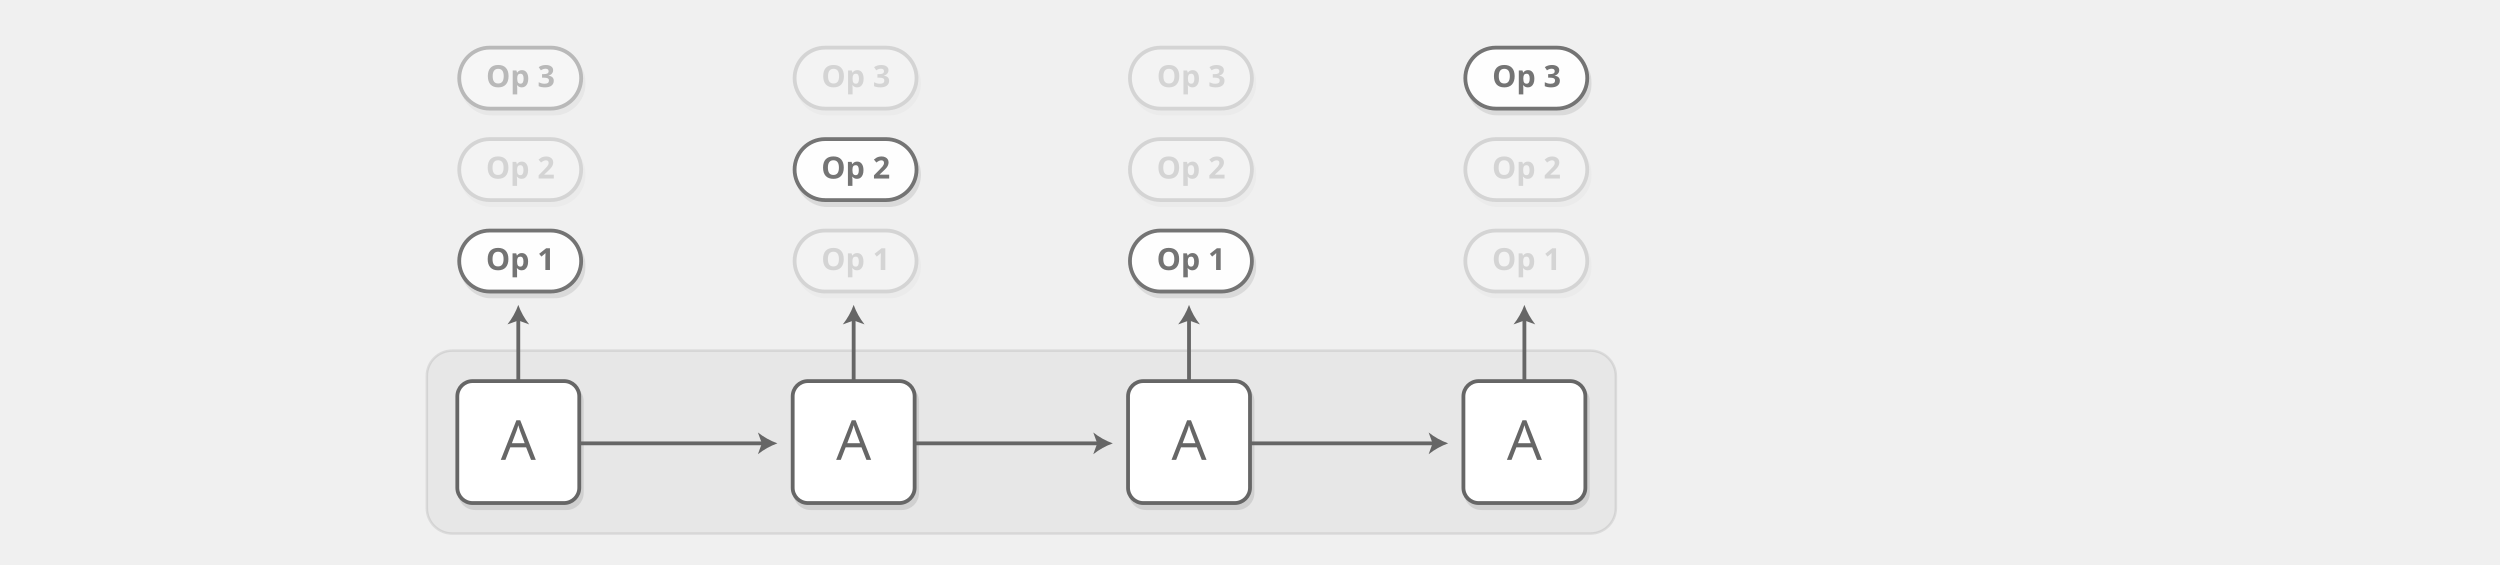
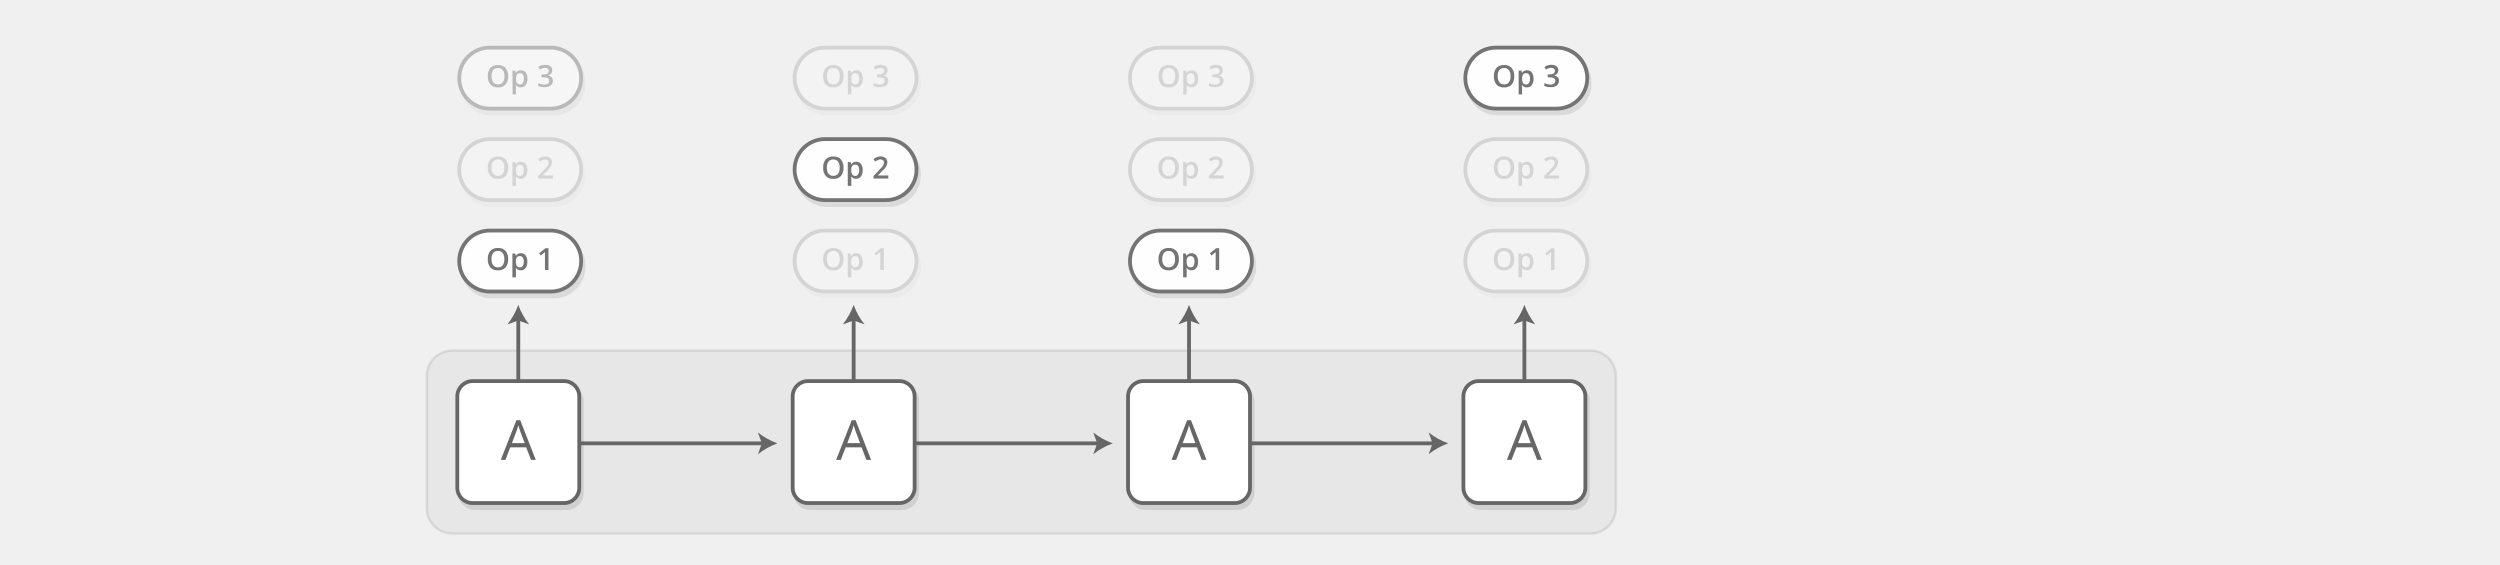
<svg xmlns="http://www.w3.org/2000/svg" xmlns:xlink="http://www.w3.org/1999/xlink" id="background" width="984" height="222" viewBox="0 0 984 222">
  <defs>
    <symbol id="rnn-bg" data-name="rnn-bg" viewBox="0 0 49.5 49.5">
      <rect x="0.75" y="0.75" width="48" height="48" rx="6" ry="6" fill="#fff" stroke="#666" stroke-width="1.5" />
    </symbol>
    <symbol id="rnn-a" data-name="rnn-a" viewBox="0 0 49.5 49.5">
      <use id="rnn-bg-3" data-name="rnn-bg" width="49.5" height="49.5" xlink:href="#rnn-bg" />
-       <text transform="translate(17.86 31.75)" font-size="21.77" fill="#666" font-family="Open Sans">A</text>
+       <path d="M29.77,31.75l-1.93-4.94H21.6l-1.91,4.94H17.86L24,16.14h1.52l6.11,15.61H29.77Zm-2.5-6.57-1.81-4.82q-0.35-.91-0.72-2.24a20.34,20.34,0,0,1-.67,2.24l-1.83,4.82h5Z" fill="#666" />
    </symbol>
    <symbol id="op-1" data-name="op-1" viewBox="0 0 50.5 27.5">
      <g>
        <g opacity="0.1">
          <rect x="1.75" y="2.75" width="48" height="24" rx="12" ry="12" />
          <rect x="1.75" y="2.75" width="48" height="24" rx="12" ry="12" fill="none" stroke="#000" stroke-miterlimit="10" stroke-width="1.5" />
        </g>
        <g>
          <rect x="0.75" y="0.75" width="48" height="24" rx="12" ry="12" fill="#fff" />
          <rect x="0.75" y="0.75" width="48" height="24" rx="12" ry="12" fill="none" stroke="#666" stroke-miterlimit="10" stroke-width="1.5" />
        </g>
      </g>
-       <text transform="translate(11.25 16.27)" font-size="12" fill="#666" font-family="Open Sans" font-weight="700">Op 1</text>
+       <g>
+         <path d="M20,12a4.69,4.69,0,0,1-1,3.25,3.78,3.78,0,0,1-3,1.16,3.81,3.81,0,0,1-3-1.15A4.72,4.72,0,0,1,12,12a4.64,4.64,0,0,1,1-3.26,3.85,3.85,0,0,1,3-1.14,3.78,3.78,0,0,1,3,1.15A4.68,4.68,0,0,1,20,12Zm-6.54,0a3.84,3.84,0,0,0,.64,2.4,2.25,2.25,0,0,0,1.89.82,2.25,2.25,0,0,0,1.88-.81A3.85,3.85,0,0,0,18.5,12a3.86,3.86,0,0,0-.63-2.39A2.23,2.23,0,0,0,16,8.77a2.27,2.27,0,0,0-1.9.81A3.8,3.8,0,0,0,13.45,12Z" fill="#666" />
+         <path d="M25,16.39a2.27,2.27,0,0,1-1.91-.88H23q0.08,0.82.08,1v2.65H21.68V9.79H22.8q0,0.18.19,0.87h0.07a2.16,2.16,0,0,1,1.93-1,2.25,2.25,0,0,1,1.89.88A4,4,0,0,1,27.56,13a4,4,0,0,1-.69,2.48A2.27,2.27,0,0,1,25,16.39ZM24.64,10.8a1.43,1.43,0,0,0-1.2.48,2.49,2.49,0,0,0-.38,1.54V13a3,3,0,0,0,.38,1.71,1.39,1.39,0,0,0,1.22.53,1.24,1.24,0,0,0,1.1-.59A3,3,0,0,0,26.15,13a2.92,2.92,0,0,0-.38-1.65A1.28,1.28,0,0,0,24.64,10.8Z" fill="#666" />
+         <path d="M35.86,16.27H34.49V10.74q0-1,0-1.57l-0.33.31-1.32,1.08L32.2,9.69l2.52-2h1.15v8.57Z" fill="#666" />
+       </g>
    </symbol>
    <symbol id="op-2" data-name="op-2" viewBox="0 0 50.5 27.5">
      <g>
        <g opacity="0.1">
          <rect x="1.75" y="2.75" width="48" height="24" rx="12" ry="12" />
          <rect x="1.75" y="2.75" width="48" height="24" rx="12" ry="12" fill="none" stroke="#000" stroke-miterlimit="10" stroke-width="1.5" />
        </g>
        <g>
          <rect x="0.75" y="0.75" width="48" height="24" rx="12" ry="12" fill="#fff" />
          <rect x="0.75" y="0.75" width="48" height="24" rx="12" ry="12" fill="none" stroke="#666" stroke-miterlimit="10" stroke-width="1.5" />
        </g>
      </g>
-       <text transform="translate(11.25 16.27)" font-size="12" fill="#666" font-family="Open Sans" font-weight="700">Op 2</text>
+       <g>
+         <path d="M20,12a4.69,4.69,0,0,1-1,3.25,3.78,3.78,0,0,1-3,1.16,3.81,3.81,0,0,1-3-1.15A4.72,4.72,0,0,1,12,12a4.64,4.64,0,0,1,1-3.26,3.85,3.85,0,0,1,3-1.14,3.78,3.78,0,0,1,3,1.15A4.68,4.68,0,0,1,20,12Zm-6.54,0a3.84,3.84,0,0,0,.64,2.4,2.25,2.25,0,0,0,1.89.82,2.25,2.25,0,0,0,1.88-.81A3.85,3.85,0,0,0,18.5,12a3.86,3.86,0,0,0-.63-2.39A2.23,2.23,0,0,0,16,8.77a2.27,2.27,0,0,0-1.9.81A3.8,3.8,0,0,0,13.45,12Z" fill="#666" />
+         <path d="M25,16.39a2.27,2.27,0,0,1-1.91-.88H23q0.08,0.82.08,1v2.65H21.68V9.79H22.8q0,0.18.19,0.87h0.07a2.16,2.16,0,0,1,1.93-1,2.25,2.25,0,0,1,1.89.88A4,4,0,0,1,27.56,13a4,4,0,0,1-.69,2.48A2.27,2.27,0,0,1,25,16.39ZM24.64,10.8a1.43,1.43,0,0,0-1.2.48,2.49,2.49,0,0,0-.38,1.54V13a3,3,0,0,0,.38,1.71,1.39,1.39,0,0,0,1.22.53,1.24,1.24,0,0,0,1.1-.59A3,3,0,0,0,26.15,13a2.92,2.92,0,0,0-.38-1.65A1.28,1.28,0,0,0,24.64,10.8Z" fill="#666" />
+         <path d="M37.63,16.27H31.82v-1L34,13a18.79,18.79,0,0,0,1.3-1.42,3.39,3.39,0,0,0,.47-0.79A2.12,2.12,0,0,0,35.94,10a1.21,1.21,0,0,0-.35-0.91,1.34,1.34,0,0,0-1-.33,2.57,2.57,0,0,0-1,.18,4.46,4.46,0,0,0-1.06.66l-0.74-.91a4.8,4.8,0,0,1,1.39-.86,4.07,4.07,0,0,1,1.44-.25,2.82,2.82,0,0,1,1.92.62,2.11,2.11,0,0,1,.72,1.68,3,3,0,0,1-.21,1.1,4.48,4.48,0,0,1-.64,1.08A14.6,14.6,0,0,1,35,13.56L33.56,15v0.06h4.07v1.21Z" fill="#666" />
+       </g>
    </symbol>
    <symbol id="op-3" data-name="op-3" viewBox="0 0 50.5 27.5">
      <g>
        <g opacity="0.1">
          <rect x="1.75" y="2.75" width="48" height="24" rx="12" ry="12" />
          <rect x="1.75" y="2.75" width="48" height="24" rx="12" ry="12" fill="none" stroke="#000" stroke-miterlimit="10" stroke-width="1.5" />
        </g>
        <g>
          <rect x="0.75" y="0.75" width="48" height="24" rx="12" ry="12" fill="#fff" />
          <rect x="0.75" y="0.75" width="48" height="24" rx="12" ry="12" fill="none" stroke="#666" stroke-miterlimit="10" stroke-width="1.5" />
        </g>
      </g>
-       <text transform="translate(11.31 16.27)" font-size="12" fill="#666" font-family="Open Sans" font-weight="700">Op 3</text>
+       <g>
+         <path d="M20,12a4.69,4.69,0,0,1-1,3.25,3.78,3.78,0,0,1-3,1.16,3.81,3.81,0,0,1-3-1.15A4.72,4.72,0,0,1,12,12a4.64,4.64,0,0,1,1-3.26,3.85,3.85,0,0,1,3-1.14,3.78,3.78,0,0,1,3,1.15A4.68,4.68,0,0,1,20,12ZM13.5,12a3.84,3.84,0,0,0,.64,2.4,2.25,2.25,0,0,0,1.89.82,2.25,2.25,0,0,0,1.88-.81A3.85,3.85,0,0,0,18.55,12a3.86,3.86,0,0,0-.63-2.39A2.23,2.23,0,0,0,16,8.77a2.27,2.27,0,0,0-1.9.81A3.8,3.8,0,0,0,13.5,12Z" fill="#666" />
+         <path d="M25,16.39a2.27,2.27,0,0,1-1.91-.88H23q0.08,0.82.08,1v2.65H21.74V9.79h1.11q0,0.18.19,0.87h0.07a2.16,2.16,0,0,1,1.93-1,2.25,2.25,0,0,1,1.89.88A4,4,0,0,1,27.61,13a4,4,0,0,1-.69,2.48A2.27,2.27,0,0,1,25,16.39ZM24.69,10.8a1.43,1.43,0,0,0-1.2.48,2.49,2.49,0,0,0-.38,1.54V13a3,3,0,0,0,.38,1.71,1.39,1.39,0,0,0,1.22.53,1.24,1.24,0,0,0,1.1-.59A3,3,0,0,0,26.2,13a2.92,2.92,0,0,0-.38-1.65A1.28,1.28,0,0,0,24.69,10.8Z" fill="#666" />
+         <path d="M37.36,9.67A2,2,0,0,1,36.88,11a2.39,2.39,0,0,1-1.34.73v0a2.59,2.59,0,0,1,1.55.64,1.84,1.84,0,0,1,.52,1.36,2.26,2.26,0,0,1-.87,1.91,4,4,0,0,1-2.48.67,5.59,5.59,0,0,1-2.4-.46V14.7a5.49,5.49,0,0,0,1.15.42,5,5,0,0,0,1.17.15,2.47,2.47,0,0,0,1.49-.37,1.34,1.34,0,0,0,.49-1.14,1.09,1.09,0,0,0-.54-1,3.48,3.48,0,0,0-1.71-.32H33.16V11.3h0.76Q36,11.3,36,9.88A1,1,0,0,0,35.6,9a1.61,1.61,0,0,0-1.05-.3,3.19,3.19,0,0,0-.94.14,4.44,4.44,0,0,0-1.07.54l-0.67-1a4.49,4.49,0,0,1,2.74-.87,3.26,3.26,0,0,1,2,.56A1.83,1.83,0,0,1,37.36,9.67Z" fill="#666" />
+       </g>
    </symbol>
  </defs>
  <g id="_Group_" data-name="&lt;Group&gt;">
    <rect x="168" y="138" width="468" height="72" rx="10" ry="10" opacity="0.04" />
    <g opacity="0.1">
      <rect x="168" y="138" width="468" height="72" rx="10" ry="10" fill="none" stroke="#231f20" />
    </g>
  </g>
  <g>
    <g opacity="0.1">
      <rect x="181" y="152" width="48" height="48" rx="6" ry="6" stroke="#000" stroke-width="1.5" />
-       <path d="M210,183l-1.94-4.94h-6.23L199.94,183h-1.83l6.15-15.61h1.52L211.89,183H210Zm-2.5-6.57-1.81-4.82q-0.35-.91-0.72-2.24a20.24,20.24,0,0,1-.67,2.24l-1.83,4.82h5Z" />
+       <path d="M210,183l-1.93-4.94h-6.23L199.94,183h-1.83l6.14-15.61h1.52L211.89,183H210Zm-2.5-6.57-1.81-4.82q-0.35-.91-0.72-2.24a20.34,20.34,0,0,1-.67,2.24l-1.83,4.82h5Z" />
    </g>
    <use width="49.5" height="49.5" transform="translate(179.25 149.25)" xlink:href="#rnn-a" />
  </g>
  <g>
    <g opacity="0.1">
      <rect x="313" y="152" width="48" height="48" rx="6" ry="6" stroke="#000" stroke-width="1.5" />
-       <path d="M342,183l-1.94-4.94h-6.23L331.94,183h-1.83l6.15-15.61h1.52L343.89,183H342Zm-2.5-6.57-1.81-4.82q-0.35-.91-0.72-2.24a20.24,20.24,0,0,1-.67,2.24l-1.83,4.82h5Z" />
+       <path d="M342,183l-1.93-4.94h-6.23L331.94,183h-1.83l6.14-15.61h1.52L343.89,183H342Zm-2.5-6.57-1.81-4.82q-0.35-.91-0.72-2.24a20.34,20.34,0,0,1-.67,2.24l-1.83,4.82h5Z" />
    </g>
    <use width="49.5" height="49.5" transform="translate(311.25 149.25)" xlink:href="#rnn-a" />
  </g>
  <g>
    <g opacity="0.1">
      <rect x="445" y="152" width="48" height="48" rx="6" ry="6" stroke="#000" stroke-width="1.5" />
-       <path d="M474,183l-1.94-4.94h-6.23L463.94,183h-1.83l6.15-15.61h1.52L475.89,183H474Zm-2.5-6.57-1.81-4.82q-0.35-.91-0.72-2.24a20.24,20.24,0,0,1-.67,2.24l-1.83,4.82h5Z" />
+       <path d="M474,183l-1.93-4.94h-6.23L463.94,183h-1.83l6.14-15.61h1.52L475.89,183H474Zm-2.5-6.57-1.81-4.82q-0.35-.91-0.72-2.24a20.34,20.34,0,0,1-.67,2.24l-1.83,4.82h5Z" />
    </g>
    <use width="49.5" height="49.5" transform="translate(443.25 149.25)" xlink:href="#rnn-a" />
  </g>
  <g id="_Group_2" data-name="&lt;Group&gt;">
    <g opacity="0.1">
      <rect x="577" y="152" width="48" height="48" rx="6" ry="6" stroke="#000" stroke-width="1.5" />
      <path d="M606,183l-1.93-4.94h-6.23L595.94,183h-1.83l6.14-15.61h1.52L607.89,183H606Zm-2.5-6.57-1.81-4.82q-0.35-.91-0.72-2.24a20.34,20.34,0,0,1-.67,2.24l-1.83,4.82h5Z" />
    </g>
    <use width="49.5" height="49.5" transform="translate(575.25 149.25)" xlink:href="#rnn-a" />
  </g>
  <g opacity="0.9">
    <use width="50.5" height="27.5" transform="translate(180 90)" xlink:href="#op-1" />
  </g>
  <g opacity="0.2">
    <use width="50.5" height="27.5" transform="translate(180 54)" xlink:href="#op-2" />
  </g>
  <g opacity="0.4">
    <use width="50.5" height="27.5" transform="translate(180 18)" xlink:href="#op-3" />
  </g>
  <g opacity="0.2">
    <use width="50.5" height="27.5" transform="translate(312 90)" xlink:href="#op-1" />
  </g>
  <g opacity="0.9">
    <use id="op-2-5" data-name="op-2" width="50.5" height="27.5" transform="translate(312 54)" xlink:href="#op-2" />
  </g>
  <g opacity="0.2">
    <use width="50.5" height="27.5" transform="translate(312 18)" xlink:href="#op-3" />
  </g>
  <g opacity="0.9">
    <use id="op-1-7" data-name="op-1" width="50.5" height="27.5" transform="translate(444 90)" xlink:href="#op-1" />
  </g>
  <g opacity="0.2">
    <use width="50.5" height="27.5" transform="translate(444 54)" xlink:href="#op-2" />
  </g>
  <g opacity="0.2">
    <use width="50.5" height="27.5" transform="translate(444 18)" xlink:href="#op-3" />
  </g>
  <g opacity="0.2">
    <use width="50.5" height="27.5" transform="translate(576 90)" xlink:href="#op-1" />
  </g>
  <g opacity="0.2">
    <use width="50.5" height="27.5" transform="translate(576 54)" xlink:href="#op-2" />
  </g>
  <g opacity="0.9">
    <use id="op-3-9" data-name="op-3" width="50.5" height="27.5" transform="translate(576 18)" xlink:href="#op-3" />
  </g>
  <g>
    <g>
      <line x1="204" y1="150" x2="204" y2="125.43" fill="none" stroke="#666" stroke-miterlimit="10" stroke-width="1.5" />
      <path d="M204,120a27.2,27.2,0,0,0,4.28,7.69L204,126.14l-4.28,1.55A27.17,27.17,0,0,0,204,120Z" fill="#666" />
    </g>
    <g>
      <line x1="336" y1="150" x2="336" y2="125.43" fill="none" stroke="#666" stroke-miterlimit="10" stroke-width="1.5" />
      <path d="M336,120a27.2,27.2,0,0,0,4.28,7.69L336,126.14l-4.28,1.55A27.17,27.17,0,0,0,336,120Z" fill="#666" />
    </g>
    <g>
      <line x1="468" y1="150" x2="468" y2="125.43" fill="none" stroke="#666" stroke-miterlimit="10" stroke-width="1.5" />
      <path d="M468,120a27.2,27.2,0,0,0,4.28,7.69L468,126.14l-4.28,1.55A27.17,27.17,0,0,0,468,120Z" fill="#666" />
    </g>
    <g>
      <line x1="600" y1="150" x2="600" y2="125.43" fill="none" stroke="#666" stroke-miterlimit="10" stroke-width="1.5" />
      <path d="M600,120a27.2,27.2,0,0,0,4.28,7.69L600,126.14l-4.28,1.55A27.17,27.17,0,0,0,600,120Z" fill="#666" />
    </g>
    <g>
      <line x1="228" y1="174.5" x2="300.57" y2="174.5" fill="none" stroke="#666" stroke-miterlimit="10" stroke-width="1.5" />
      <path d="M306,174.5a27.2,27.2,0,0,0-7.69,4.28l1.55-4.28-1.55-4.28A27.18,27.18,0,0,0,306,174.5Z" fill="#666" />
    </g>
    <g>
      <line x1="360" y1="174.5" x2="432.57" y2="174.5" fill="none" stroke="#666" stroke-miterlimit="10" stroke-width="1.5" />
      <path d="M438,174.5a27.2,27.2,0,0,0-7.69,4.28l1.55-4.28-1.55-4.28A27.18,27.18,0,0,0,438,174.5Z" fill="#666" />
    </g>
    <g>
      <line x1="492" y1="174.5" x2="564.57" y2="174.5" fill="none" stroke="#666" stroke-miterlimit="10" stroke-width="1.5" />
      <path d="M570,174.5a27.2,27.2,0,0,0-7.69,4.28l1.55-4.28-1.55-4.28A27.18,27.18,0,0,0,570,174.5Z" fill="#666" />
    </g>
  </g>
</svg>
